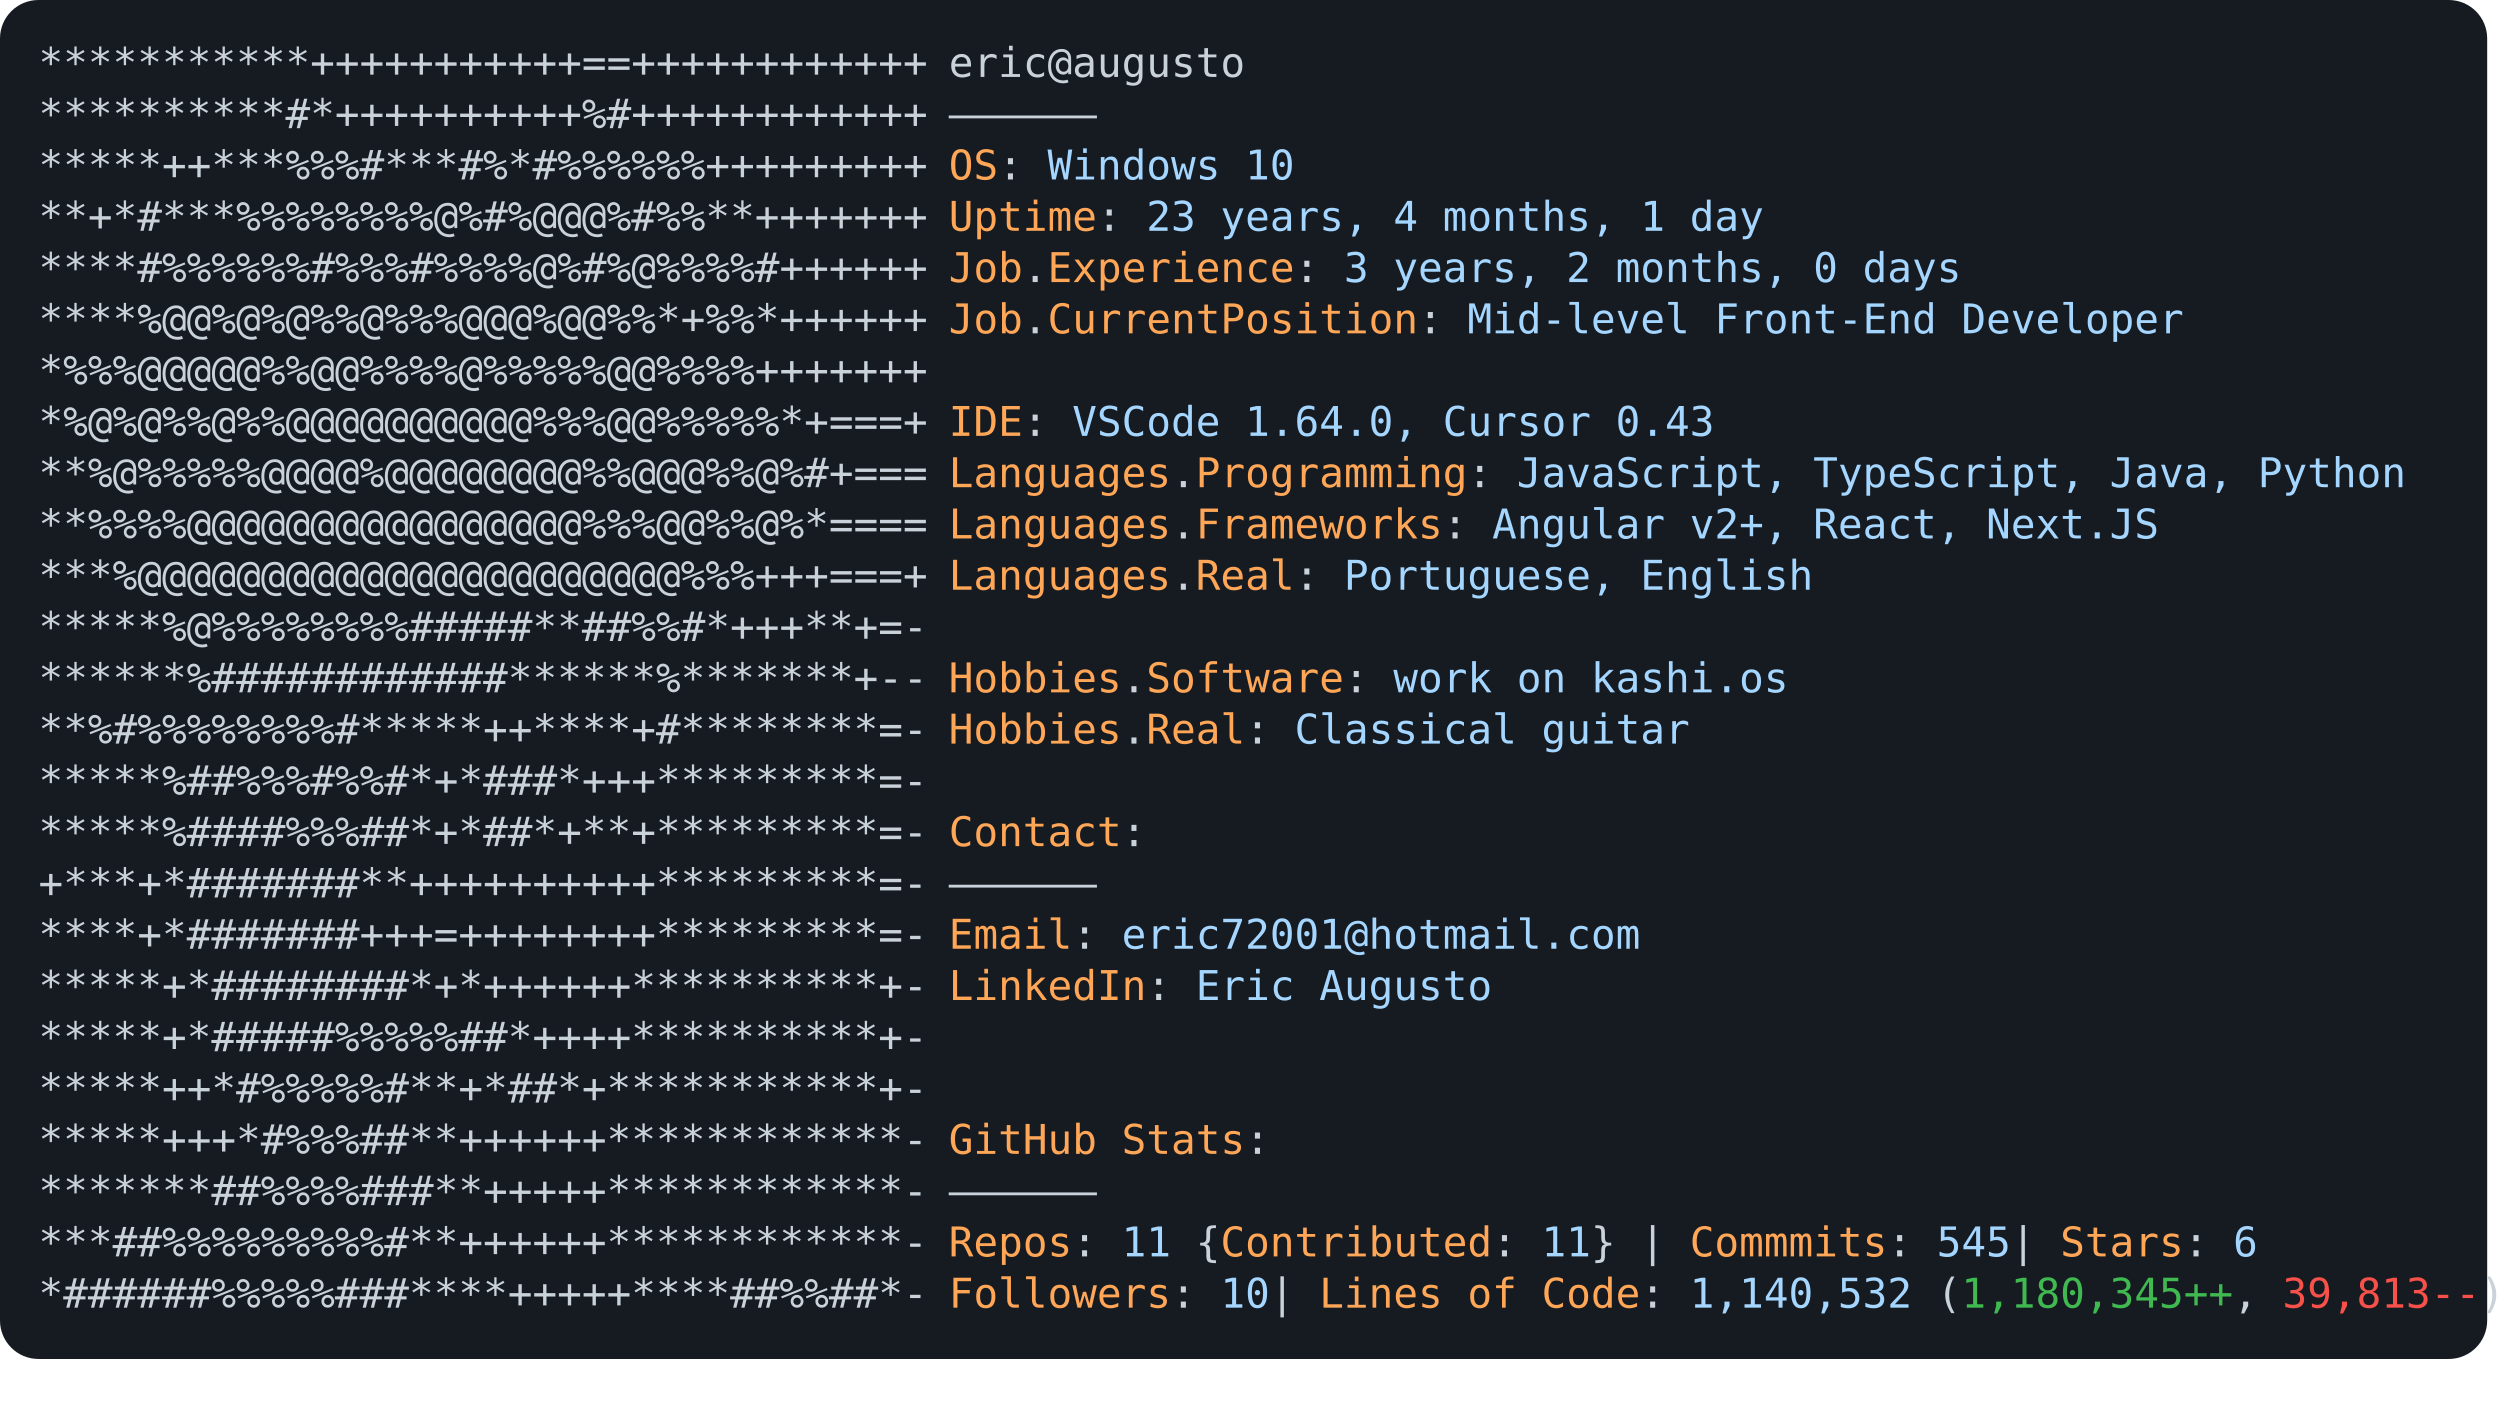
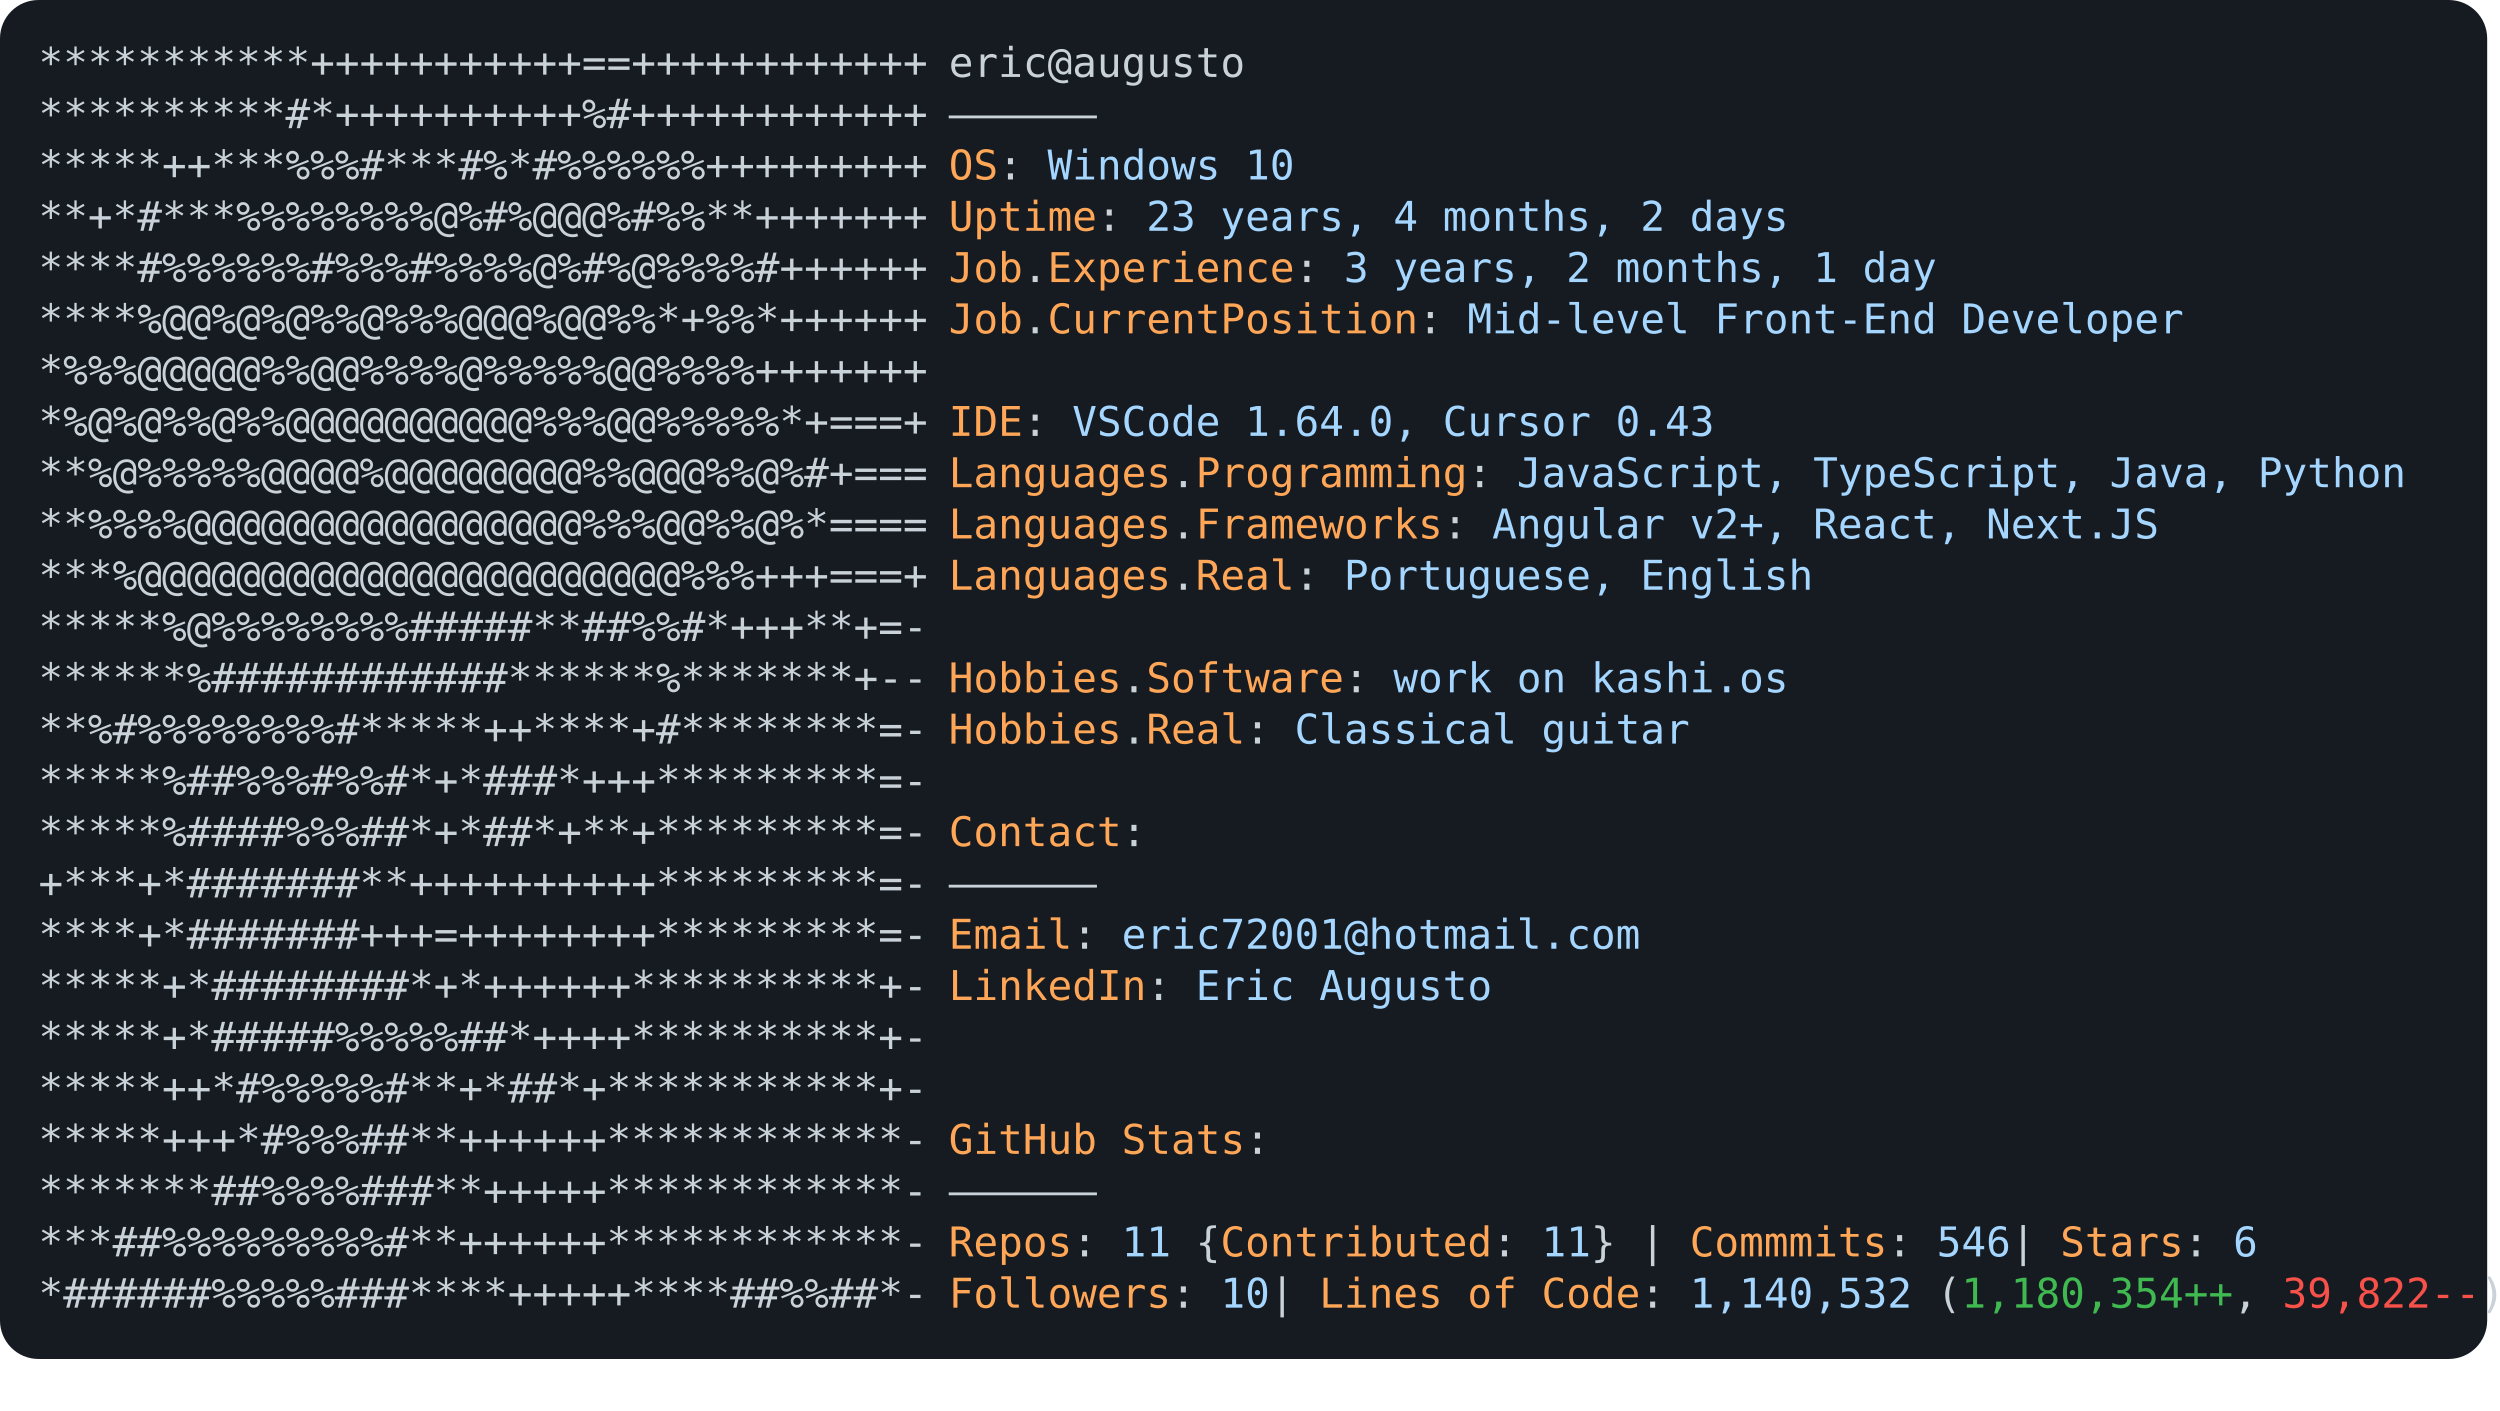
<svg xmlns="http://www.w3.org/2000/svg" font-family="Andale Mono,AndaleMono,Consolas,monospace" width="975px" height="550px" font-size="16px">
  <style>
.keyColor {fill: #ffa657;}
.valueColor {fill: #a5d6ff;}
.addColor {fill: #3fb950;}
.delColor {fill: #f85149;}
.commentColor {fill: #8b949e;}
text, tspan {white-space: pre;}
</style>
  <rect width="970px" height="530px" fill="#161b22" rx="15" />
  <text x="15" y="30" fill="#c9d1d9" class="ascii">
    <tspan x="15" y="30">***********+++++++++++==++++++++++++</tspan>
    <tspan x="15" y="50">**********#*++++++++++%#++++++++++++</tspan>
    <tspan x="15" y="70">*****++***%%%#***#%*#%%%%%%+++++++++</tspan>
    <tspan x="15" y="90">**+*#***%%%%%%%%@%#%@@@%#%%**+++++++</tspan>
    <tspan x="15" y="110">****#%%%%%%#%%%#%%%%@%#%@%%%%#++++++</tspan>
    <tspan x="15" y="130">****%@@%@%@%%@%%%@@@%@@%%*+%%*++++++</tspan>
    <tspan x="15" y="150">*%%%@@@@@%%@@%%%%@%%%%%@@%%%%+++++++</tspan>
    <tspan x="15" y="170">*%@%@%%@%%@@@@@@@@@@%%%@@%%%%%*+===+</tspan>
    <tspan x="15" y="190">**%@%%%%%@@@@%@@@@@@@@%%@@@%%@%#+===</tspan>
    <tspan x="15" y="210">**%%%%@@@@@@@@@@@@@@@@%%%@@%%@%*====</tspan>
    <tspan x="15" y="230">***%@@@@@@@@@@@@@@@@@@@@@@%%%+++===+</tspan>
    <tspan x="15" y="250">*****%@%%%%%%%%#####**##%%#*+++**+=-</tspan>
    <tspan x="15" y="270">******%############******%*******+--</tspan>
    <tspan x="15" y="290">**%#%%%%%%%%#*****++****+#********=-</tspan>
    <tspan x="15" y="310">*****%##%%%#%%#*+*###*+++*********=-</tspan>
    <tspan x="15" y="330">*****%####%%%##*+*##*+**+*********=-</tspan>
    <tspan x="15" y="350">+***+*#######**++++++++++*********=-</tspan>
    <tspan x="15" y="370">****+*#######+++=++++++++*********=-</tspan>
    <tspan x="15" y="390">*****+*########*+*++++++**********+-</tspan>
    <tspan x="15" y="410">*****+*#####%%%%%##*++++**********+-</tspan>
    <tspan x="15" y="430">*****++*#%%%%%#**+*##*+***********+-</tspan>
    <tspan x="15" y="450">*****+++*#%%%##**++++++************-</tspan>
    <tspan x="15" y="470">*******##%%%%###**+++++************-</tspan>
    <tspan x="15" y="490">***##%%%%%%%%%#**++++++************-</tspan>
    <tspan x="15" y="510">*######%%%%%###****+++++****##%%##*-</tspan>
  </text>
  <text x="370" y="30" fill="#c9d1d9">
    <tspan x="370" y="30">eric@augusto</tspan>
    <tspan x="370" y="50">——————</tspan>
    <tspan x="370" y="70" class="keyColor">OS</tspan>: <tspan class="valueColor">Windows 10</tspan>
-     <tspan x="370" y="90" class="keyColor">Uptime</tspan>: <tspan class="valueColor">23 years, 4 months, 1 day</tspan>
-     <tspan x="370" y="110" class="keyColor">Job</tspan>.<tspan class="keyColor">Experience</tspan>: <tspan class="valueColor">3 years, 2 months, 0 days</tspan>
+     <tspan x="370" y="90" class="keyColor">Uptime</tspan>: <tspan class="valueColor">23 years, 4 months, 2 days</tspan>
+     <tspan x="370" y="110" class="keyColor">Job</tspan>.<tspan class="keyColor">Experience</tspan>: <tspan class="valueColor">3 years, 2 months, 1 day</tspan>
    <tspan x="370" y="130" class="keyColor">Job</tspan>.<tspan class="keyColor">CurrentPosition</tspan>: <tspan class="valueColor">Mid-level Front-End Developer</tspan>
    <tspan x="370" y="170" class="keyColor">IDE</tspan>: <tspan class="valueColor">VSCode 1.64.0, Cursor 0.43</tspan>
    <tspan x="370" y="190" class="keyColor">Languages</tspan>.<tspan class="keyColor">Programming</tspan>: <tspan class="valueColor">JavaScript, TypeScript, Java, Python</tspan>
    <tspan x="370" y="210" class="keyColor">Languages</tspan>.<tspan class="keyColor">Frameworks</tspan>: <tspan class="valueColor">Angular v2+, React, Next.JS</tspan>
    <tspan x="370" y="230" class="keyColor">Languages</tspan>.<tspan class="keyColor">Real</tspan>: <tspan class="valueColor">Portuguese, English</tspan>
    <tspan x="370" y="270" class="keyColor">Hobbies</tspan>.<tspan class="keyColor">Software</tspan>: <tspan class="valueColor">work on kashi.os </tspan>
    <tspan x="370" y="290" class="keyColor">Hobbies</tspan>.<tspan class="keyColor">Real</tspan>: <tspan class="valueColor">Classical guitar</tspan>
    <tspan x="370" y="330" class="keyColor">Contact</tspan>:
<tspan x="370" y="350">——————</tspan>
    <tspan x="370" y="370" class="keyColor">Email</tspan>: <tspan class="valueColor">eric72001@hotmail.com</tspan>
    <tspan x="370" y="390" class="keyColor">LinkedIn</tspan>: <tspan class="valueColor"> Eric Augusto</tspan>
    <tspan x="370" y="450" class="keyColor">GitHub Stats</tspan>:
<tspan x="370" y="470">——————</tspan>
-     <tspan x="370" y="490" class="keyColor">Repos</tspan>: <tspan class="valueColor">11</tspan> {<tspan class="keyColor">Contributed</tspan>: <tspan class="valueColor">11</tspan>}  | <tspan class="keyColor">Commmits</tspan>: <tspan class="valueColor">545    </tspan>| <tspan class="keyColor">Stars</tspan>: <tspan class="valueColor">6</tspan>
-     <tspan x="370" y="510" class="keyColor">Followers</tspan>: <tspan class="valueColor">10  </tspan>| <tspan class="keyColor">Lines of Code</tspan>: <tspan class="valueColor">1,140,532</tspan> (<tspan class="addColor">1,180,345++</tspan>, <tspan class="delColor">39,813--</tspan>)
+     <tspan x="370" y="490" class="keyColor">Repos</tspan>: <tspan class="valueColor">11</tspan> {<tspan class="keyColor">Contributed</tspan>: <tspan class="valueColor">11</tspan>}  | <tspan class="keyColor">Commmits</tspan>: <tspan class="valueColor">546    </tspan>| <tspan class="keyColor">Stars</tspan>: <tspan class="valueColor">6</tspan>
+     <tspan x="370" y="510" class="keyColor">Followers</tspan>: <tspan class="valueColor">10  </tspan>| <tspan class="keyColor">Lines of Code</tspan>: <tspan class="valueColor">1,140,532</tspan> (<tspan class="addColor">1,180,354++</tspan>, <tspan class="delColor">39,822--</tspan>)
</text>
</svg>
